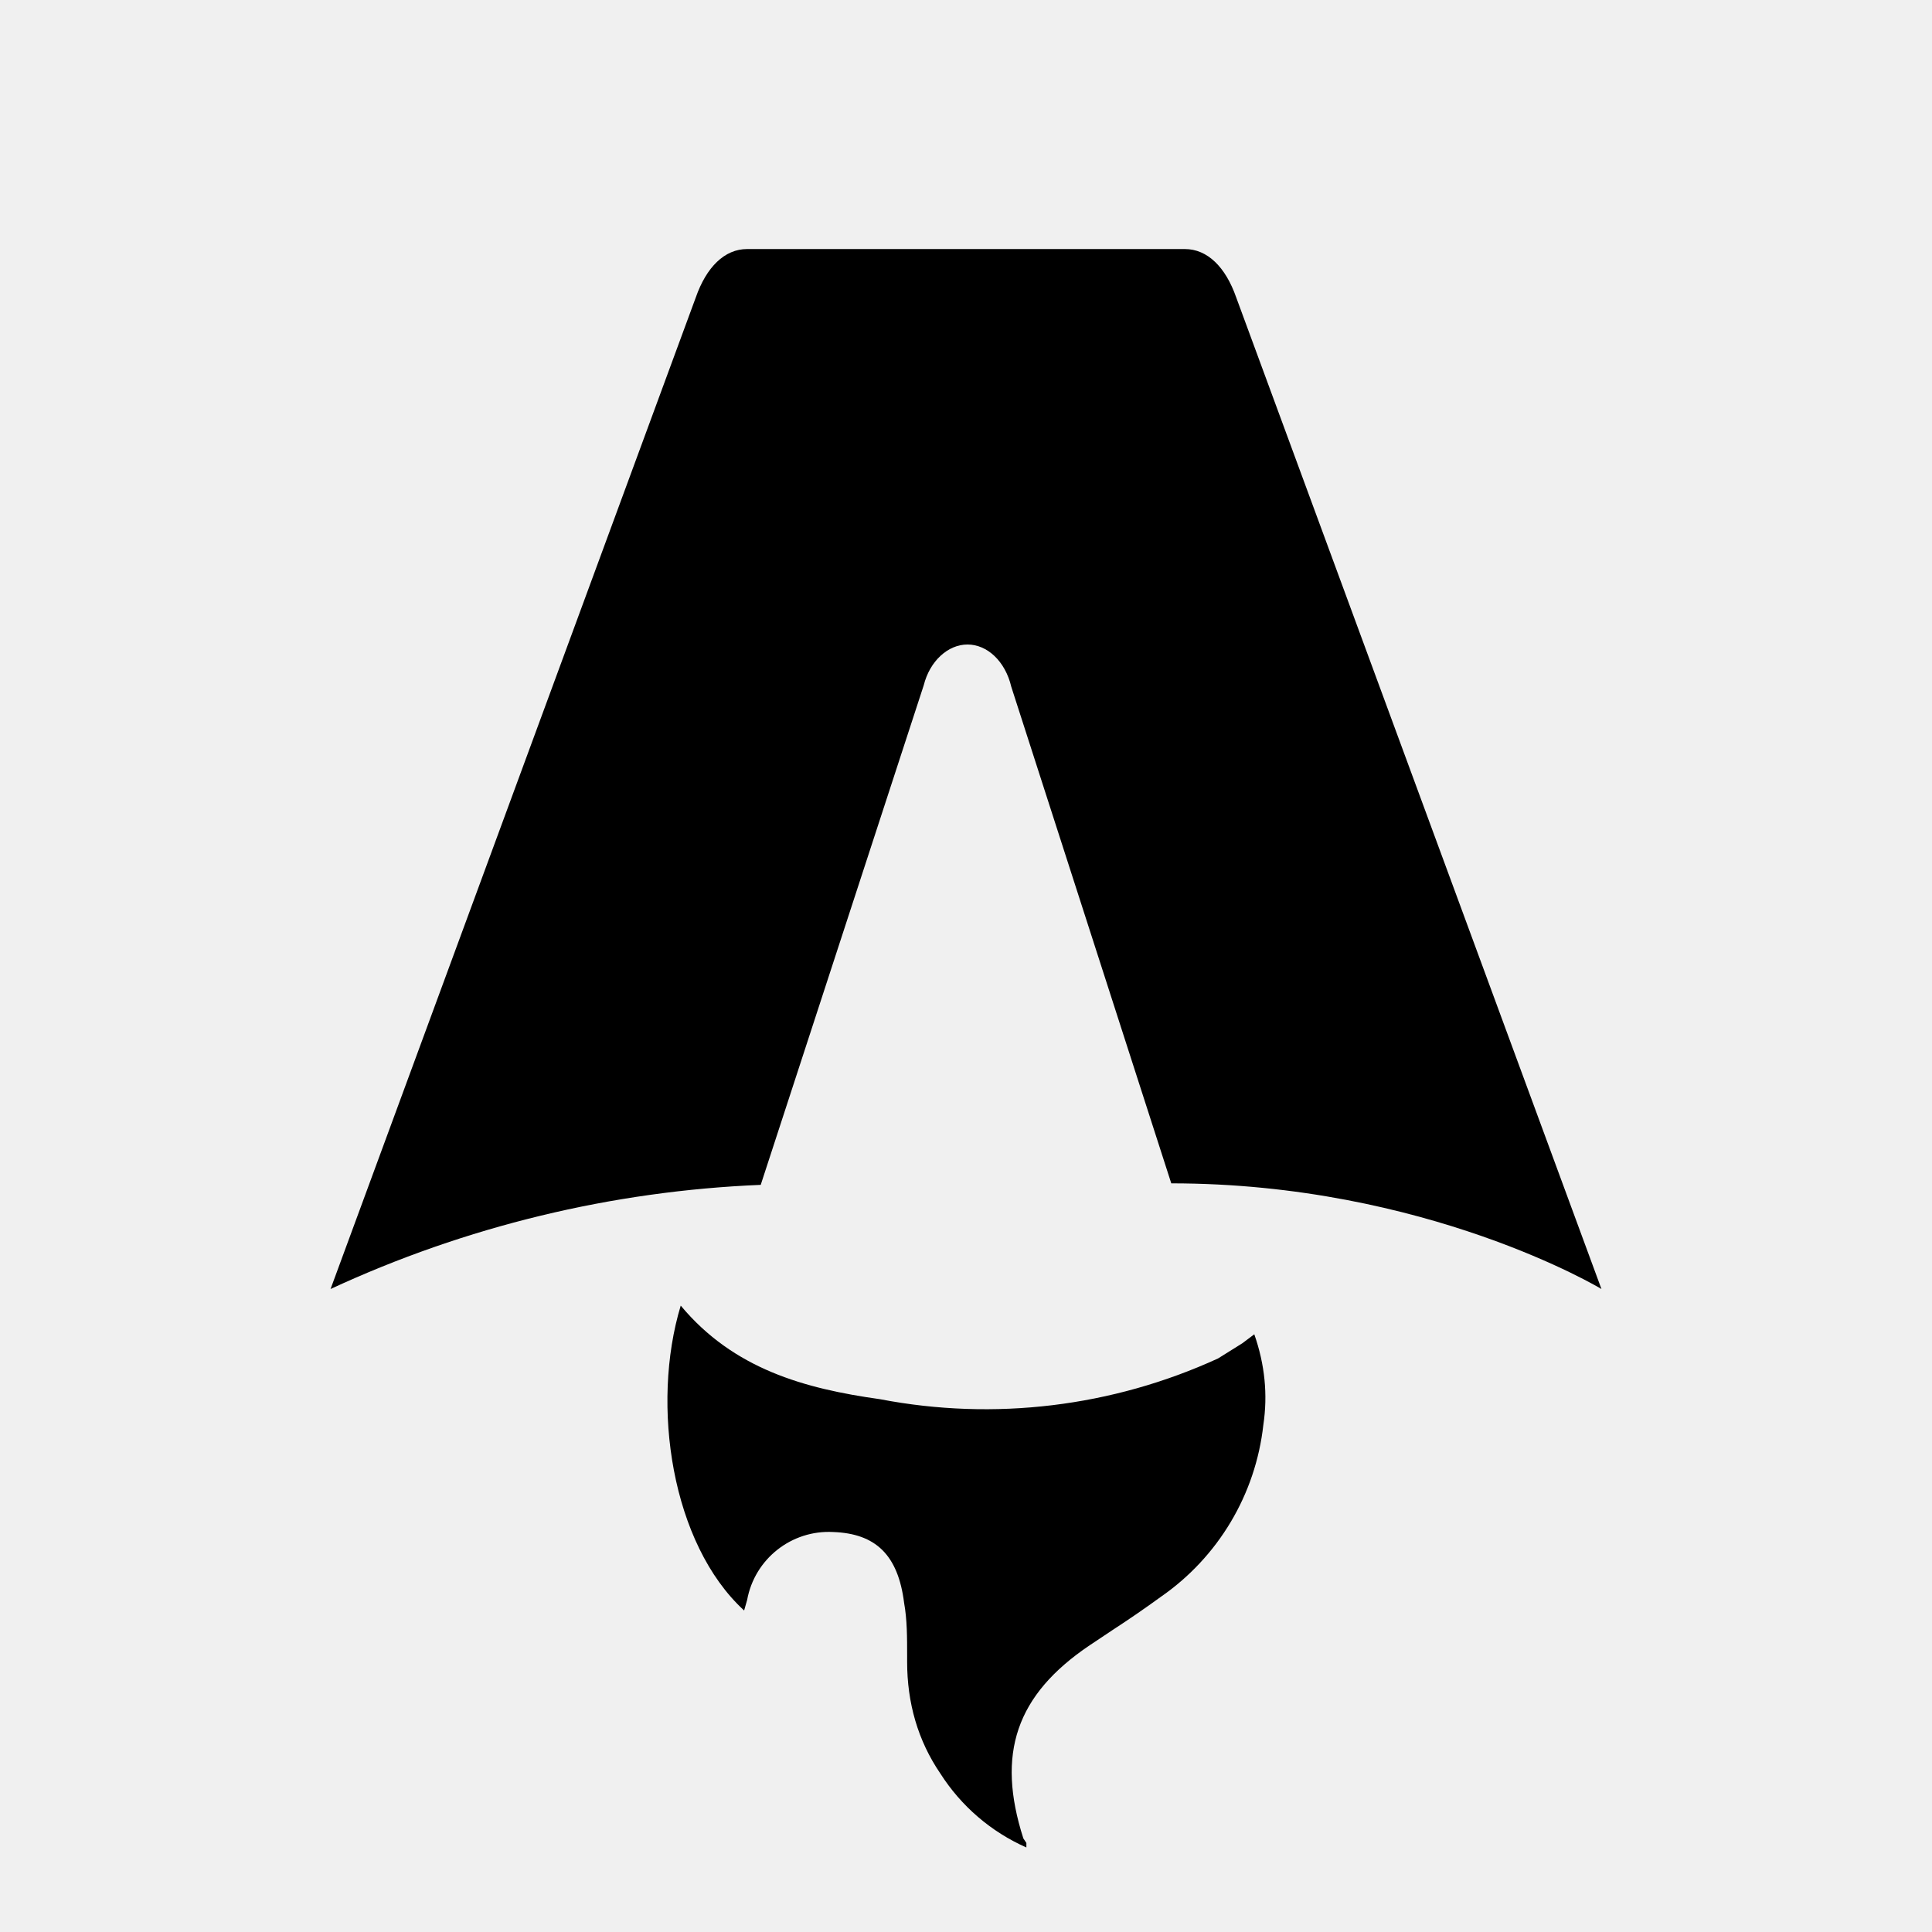
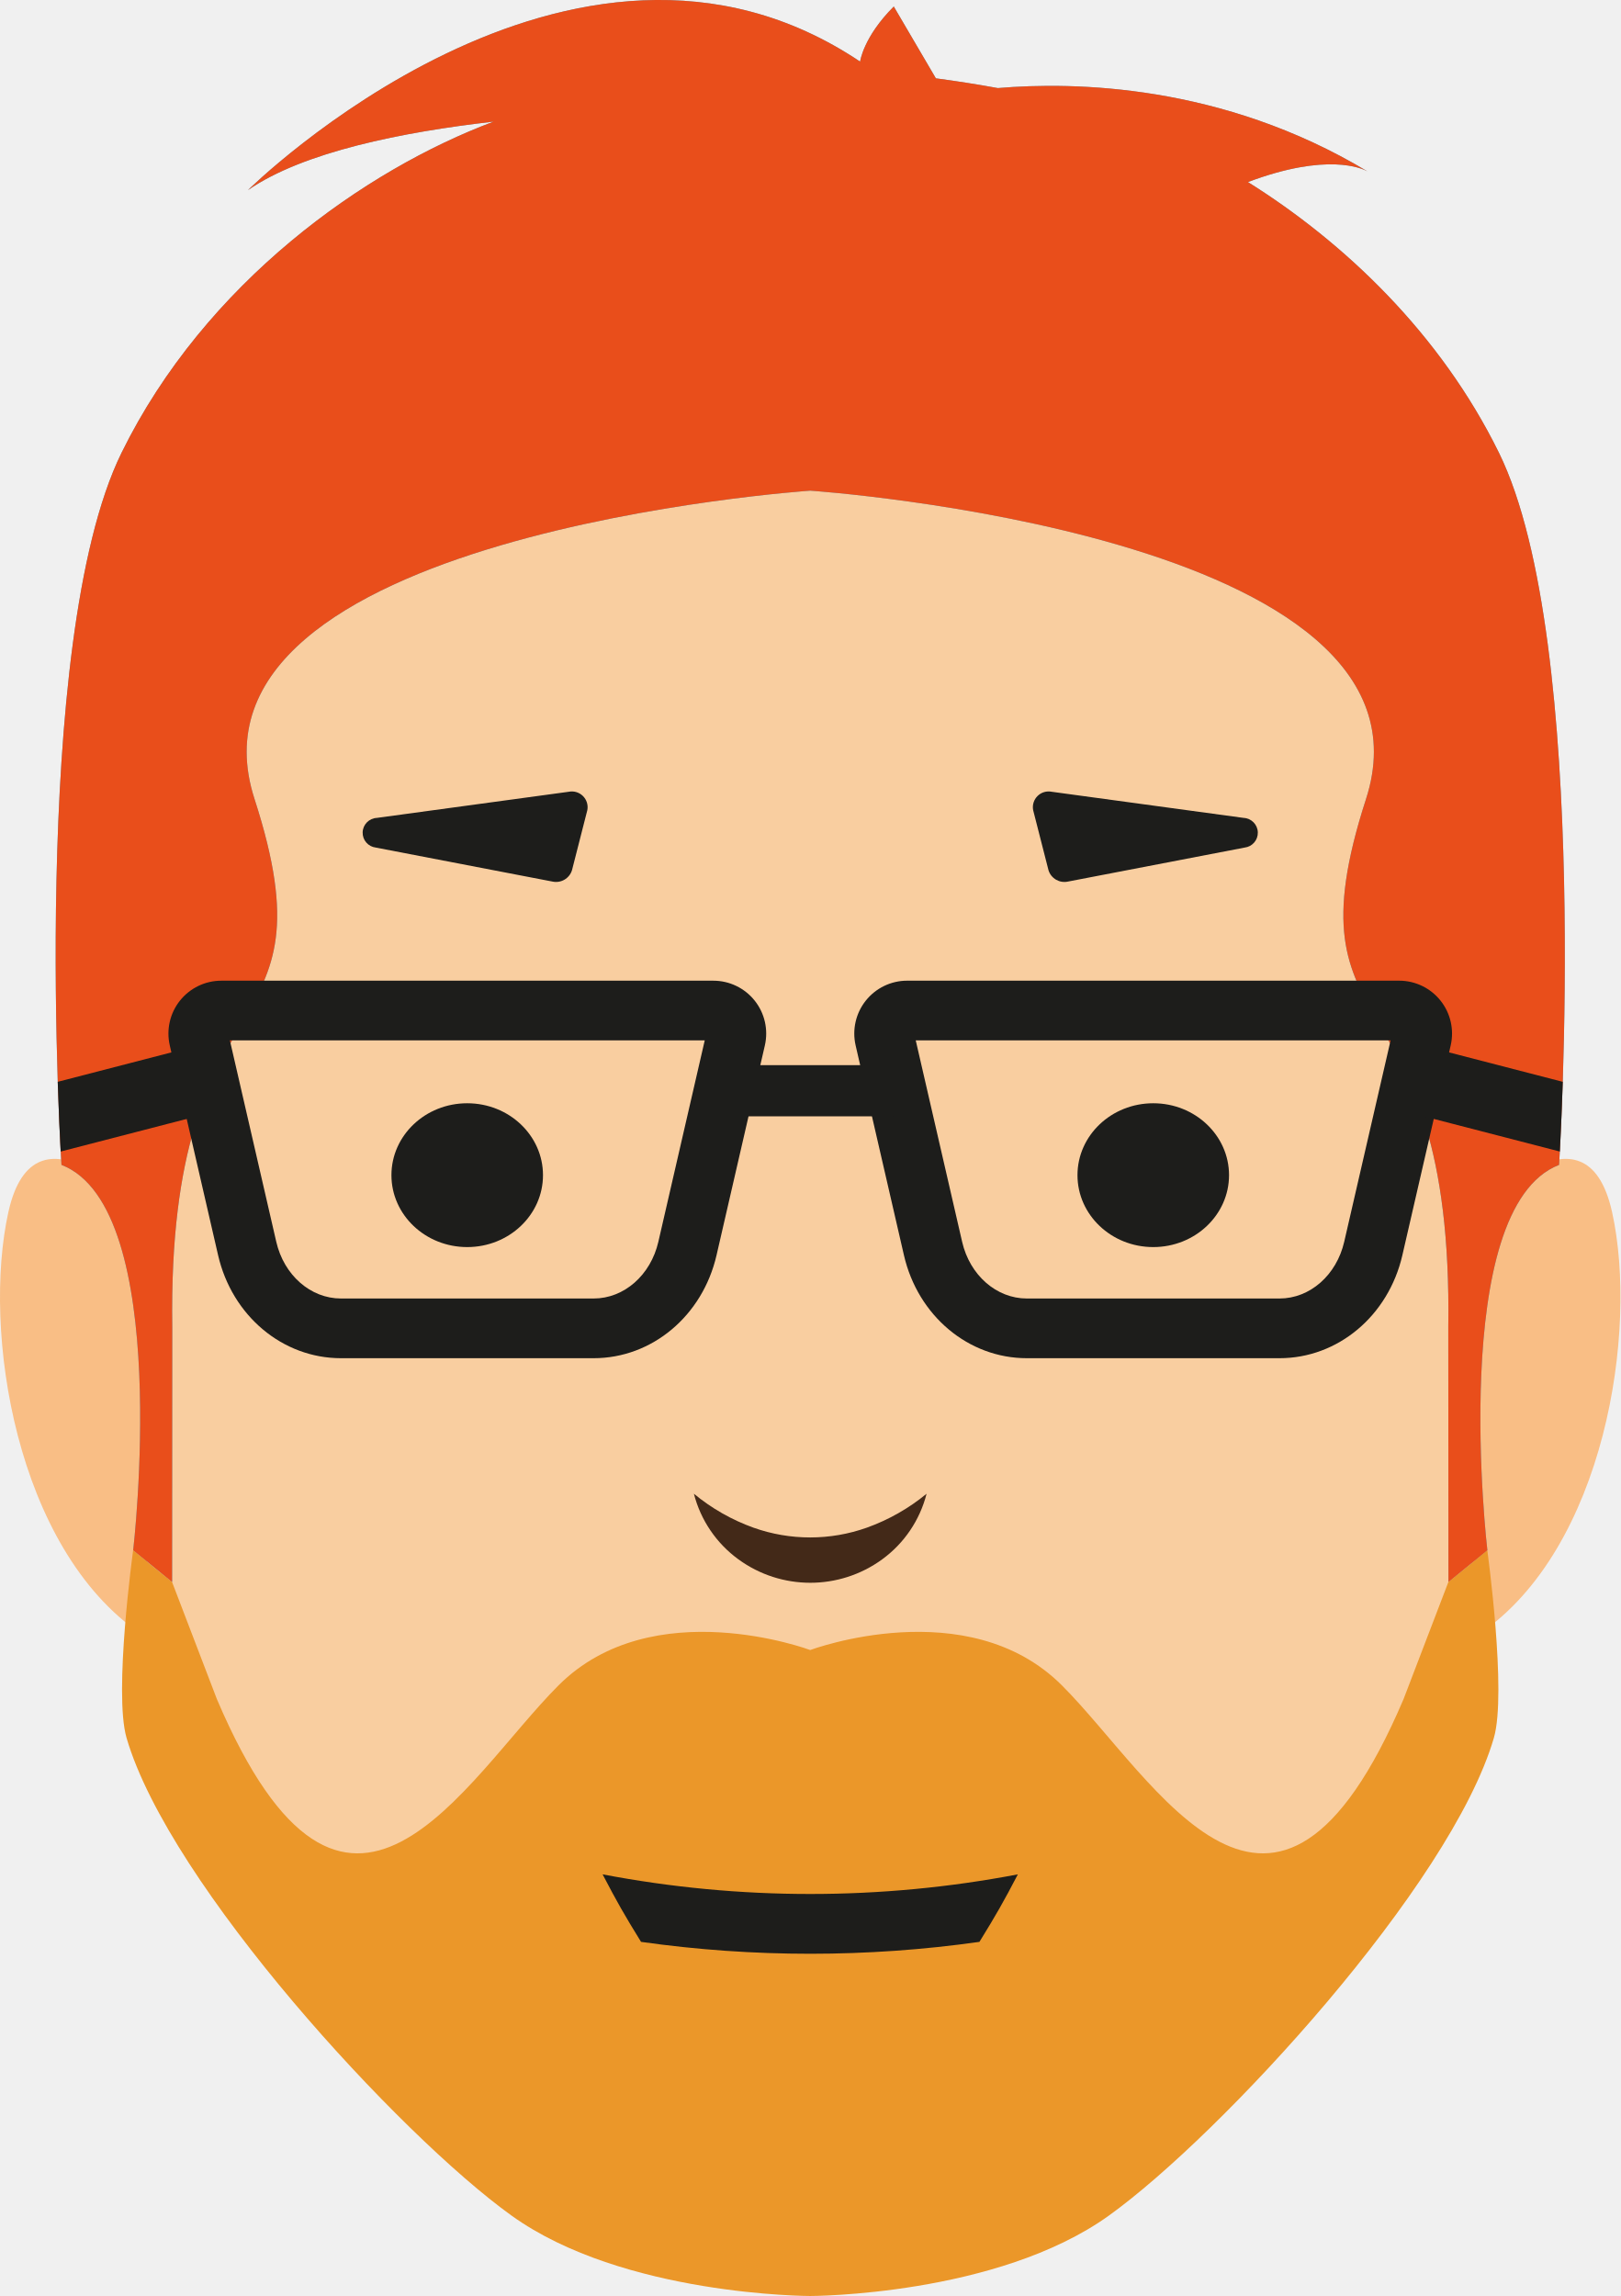
- <svg xmlns="http://www.w3.org/2000/svg" fill="none" viewBox="0 0 128 128">
-   <path d="M50.4 78.5a75.1 75.1 0 0 0-28.5 6.9l24.2-65.7c.7-2 1.9-3.2 3.4-3.2h29c1.5 0 2.7 1.2 3.4 3.2l24.2 65.7s-11.6-7-28.5-7L67 45.5c-.4-1.7-1.6-2.8-2.9-2.8-1.3 0-2.5 1.1-2.9 2.7L50.4 78.5Zm-1.1 28.2Zm-4.2-20.2c-2 6.6-.6 15.8 4.2 20.2a17.5 17.5 0 0 1 .2-.7 5.5 5.5 0 0 1 5.7-4.5c2.8.1 4.3 1.5 4.7 4.7.2 1.1.2 2.3.2 3.5v.4c0 2.7.7 5.2 2.2 7.4a13 13 0 0 0 5.7 4.9v-.3l-.2-.3c-1.8-5.6-.5-9.5 4.4-12.8l1.5-1a73 73 0 0 0 3.2-2.2 16 16 0 0 0 6.8-11.4c.3-2 .1-4-.6-6l-.8.6-1.6 1a37 37 0 0 1-22.4 2.7c-5-.7-9.7-2-13.2-6.2Z" />
-   <style>
-         path { fill: #000; }
-         @media (prefers-color-scheme: dark) {
-             path { fill: #FFF; }
-         }
-     </style>
+ <svg xmlns="http://www.w3.org/2000/svg" width="266.602" height="377.744" viewBox="0 0 266.602 377.744">
+   <g id="Group_1826" data-name="Group 1826" transform="translate(-303.551 -976.112)">
+     <path id="Path_323" data-name="Path 323" d="M539.391,1166.418c-12.63-149.423-51.349-164.834-109.2-164.834s-96.571,15.411-109.2,164.834,109.2,158.455,109.2,158.455S552.021,1315.839,539.391,1166.418Z" transform="translate(6.661 10.27)" fill="#f9cea0" />
+     <g id="Group_1812" data-name="Group 1812" transform="translate(303.551 1166.771)">
+       <g id="Group_1809" data-name="Group 1809">
+         <g id="Group_1808" data-name="Group 1808">
+           <path id="Path_324" data-name="Path 324" d="M326.792,1120.7s-17.481-19.591-21.852,0,1.205,55.456,21.852,69.471C326.792,1190.167,331.313,1145.411,326.792,1120.7Z" transform="translate(-303.551 -1111.99)" fill="#f9be85" />
+         </g>
+       </g>
+       <g id="Group_1811" data-name="Group 1811" transform="translate(241.35)">
+         <g id="Group_1810" data-name="Group 1810">
+           <path id="Path_325" data-name="Path 325" d="M477.564,1120.7s17.482-19.591,21.851,0-1.205,55.456-21.851,69.471C477.564,1190.167,473.043,1145.411,477.564,1120.7Z" transform="translate(-475.555 -1111.99)" fill="#f9be85" />
+         </g>
+       </g>
+     </g>
+     <g id="Group_1813" data-name="Group 1813" transform="translate(312.705 976.112)">
+       <path id="Path_326" data-name="Path 326" d="M463.881,996.2l.126.074S463.967,996.251,463.881,996.2Z" transform="translate(-248.066 -968.011)" fill="#5eadcc" />
+       <path id="Path_327" data-name="Path 327" d="M547.534,1050.609c-9.644-19.63-25.445-34.613-41.3-44.546,13.027-4.9,18.762-2.255,19.66-1.76-23.921-14.373-48.308-14.763-60.812-13.7-3.55-.651-6.981-1.177-10.19-1.605l-6.926-11.816c-5.036,5.036-5.54,9.064-5.54,9.064-47.337-31.726-100.716,21.151-100.716,21.151,9.1-6.3,25.466-9.574,40.405-11.272-21.119,7.9-47.435,26.454-61.2,54.481-15.37,31.291-9.881,117.156-9.881,117.156,18.39,7.135,11.8,63.4,11.8,63.4l6.4,5.215.027-41.9c-.873-59.827,27.118-44.932,13.538-86.9-14.109-43.6,91.429-50.739,91.429-50.739s105.536,7.137,91.427,50.739c-13.58,41.97,14.412,27.075,13.538,86.9l.028,41.9,6.4-5.215s-6.586-56.267,11.8-63.4C557.414,1167.765,562.9,1081.9,547.534,1050.609Z" transform="translate(-310.075 -976.112)" fill="#5eadcc" />
+     </g>
+     <path id="Path_328" data-name="Path 328" d="M542.471,1157.883l-6.4,5.215-7.379,19.274c-21.32,50.068-40.7,13.243-56.207-2.262s-41.407-5.815-41.407-5.815-25.9-9.69-41.409,5.815-34.887,52.329-56.207,2.262l-7.378-19.274-6.4-5.215s-3.243,23.46-1.082,30.875c7.056,24.219,44.9,65.326,63.312,78.569s49.161,13.244,49.161,13.244,30.747,0,49.16-13.244,56.256-54.35,63.314-78.569C545.715,1181.343,542.471,1157.883,542.471,1157.883Z" transform="translate(5.771 73.284)" fill="#eb9729" />
+     <g id="Group_1816" data-name="Group 1816" transform="translate(367.95 1157.623)">
+       <g id="Group_1814" data-name="Group 1814">
+         <ellipse id="Ellipse_21" data-name="Ellipse 21" cx="12.467" cy="11.831" rx="12.467" ry="11.831" fill="#1d1d1b" />
+       </g>
+       <g id="Group_1815" data-name="Group 1815" transform="translate(112.868)">
+         <ellipse id="Ellipse_22" data-name="Ellipse 22" cx="12.467" cy="11.831" rx="12.467" ry="11.831" fill="#1d1d1b" />
+       </g>
+     </g>
+     <g id="Group_1817" data-name="Group 1817" transform="translate(417.71 1221.864)">
+       <path id="Path_329" data-name="Path 329" d="M384.909,1151.253a32.721,32.721,0,0,0,9.805,5.586,27.835,27.835,0,0,0,18.668-.01,32.912,32.912,0,0,0,9.81-5.576,19.208,19.208,0,0,1-7.319,10.806,20.07,20.07,0,0,1-23.639-.01A19.252,19.252,0,0,1,384.909,1151.253Z" transform="translate(-384.909 -1151.253)" fill="#432918" />
+     </g>
+     <g id="Group_1818" data-name="Group 1818" transform="translate(363.212 1106.348)">
+       <path id="Path_330" data-name="Path 330" d="M427.233,1081.862l-2.527-9.892a2.591,2.591,0,0,1,3.066-3.014l31.577,4.3a2.45,2.45,0,0,1,.16,4.88l-29.05,5.59A2.744,2.744,0,0,1,427.233,1081.862Z" transform="translate(-314.396 -1068.928)" fill="#1d1d1b" />
+       <path id="Path_331" data-name="Path 331" d="M380.512,1081.862l2.527-9.892a2.592,2.592,0,0,0-3.066-3.014l-31.577,4.3a2.45,2.45,0,0,0-.161,4.88l29.05,5.59A2.746,2.746,0,0,0,380.512,1081.862Z" transform="translate(-346.07 -1068.928)" fill="#1d1d1b" />
+     </g>
+     <g id="Group_1819" data-name="Group 1819" transform="translate(402.693 1284.487)">
+       <path id="Path_332" data-name="Path 332" d="M380.531,1206.99a198.94,198.94,0,0,0,55.669,0c2.719-4.4,3.984-6.622,6.323-11.107a182.3,182.3,0,0,1-68.316,0C376.546,1200.369,377.81,1202.594,380.531,1206.99Z" transform="translate(-374.207 -1195.883)" fill="#1d1d1b" />
+     </g>
+     <g id="Group_1820" data-name="Group 1820" transform="translate(312.705 976.112)">
+       <path id="Path_333" data-name="Path 333" d="M463.881,996.2l.126.074S463.967,996.251,463.881,996.2Z" transform="translate(-248.066 -968.011)" fill="#e94e1b" />
+       <path id="Path_334" data-name="Path 334" d="M547.534,1050.609c-9.644-19.63-25.445-34.613-41.3-44.546,13.027-4.9,18.762-2.255,19.66-1.76-23.921-14.373-48.308-14.763-60.812-13.7-3.55-.651-6.981-1.177-10.19-1.605l-6.926-11.816c-5.036,5.036-5.54,9.064-5.54,9.064-47.337-31.726-100.716,21.151-100.716,21.151,9.1-6.3,25.466-9.574,40.405-11.272-21.119,7.9-47.435,26.454-61.2,54.481-15.37,31.291-9.881,117.156-9.881,117.156,18.39,7.135,11.8,63.4,11.8,63.4l6.4,5.215.027-41.9c-.873-59.827,27.118-44.932,13.538-86.9-14.109-43.6,91.429-50.739,91.429-50.739s105.536,7.137,91.427,50.739c-13.58,41.97,14.412,27.075,13.538,86.9l.028,41.9,6.4-5.215s-6.586-56.267,11.8-63.4C557.414,1167.765,562.9,1081.9,547.534,1050.609Z" transform="translate(-310.075 -976.112)" fill="#e94e1b" />
+     </g>
+     <g id="Group_1823" data-name="Group 1823" transform="translate(331.258 1137.456)">
+       <g id="Group_1821" data-name="Group 1821">
+         <path id="Path_335" data-name="Path 335" d="M393.257,1153.209H351.686c-9.6,0-17.917-6.968-20.215-16.946l-7.949-34.514A8.7,8.7,0,0,1,332,1091.1h80.947a8.7,8.7,0,0,1,8.477,10.653l-7.949,34.512C411.176,1146.241,402.862,1153.209,393.257,1153.209ZM333.41,1100.92l7.632,33.14c1.266,5.492,5.642,9.327,10.644,9.327h41.572c5,0,9.379-3.835,10.644-9.327l7.632-33.14Z" transform="translate(-323.297 -1091.098)" fill="#1d1d1b" />
+       </g>
+       <g id="Group_1822" data-name="Group 1822" transform="translate(112.837)">
+         <path id="Path_336" data-name="Path 336" d="M473.675,1153.209H432.1c-9.6,0-17.917-6.968-20.215-16.945l-7.948-34.515a8.7,8.7,0,0,1,8.475-10.651h80.947a8.7,8.7,0,0,1,8.478,10.651l-7.95,34.514C491.592,1146.241,483.278,1153.209,473.675,1153.209Zm-59.848-52.289,7.632,33.14c1.264,5.492,5.642,9.327,10.643,9.327h41.573c5,0,9.377-3.835,10.643-9.327l7.632-33.14Z" transform="translate(-403.713 -1091.098)" fill="#1d1d1b" />
+       </g>
+     </g>
+     <g id="Group_1824" data-name="Group 1824" transform="translate(423.259 1151.354)">
+       <rect id="Rectangle_18" data-name="Rectangle 18" width="27.185" height="8.419" fill="#1d1d1b" />
+     </g>
+     <g id="Group_1825" data-name="Group 1825" transform="translate(313.048 1148.338)">
+       <path id="Path_337" data-name="Path 337" d="M493.767,1104.612l-22.247-5.759-2.063,7.973q.636,1.61,1.231,3.407l22.6,5.848C493.4,1113.787,493.6,1109.795,493.767,1104.612Z" transform="translate(-246.16 -1098.853)" fill="#1d1d1b" />
+       <path id="Path_338" data-name="Path 338" d="M332.566,1098.853l-22.247,5.759c.168,5.183.362,9.175.484,11.469l22.6-5.848q.594-1.8,1.232-3.407Z" transform="translate(-310.319 -1098.853)" fill="#1d1d1b" />
+     </g>
+   </g>
</svg>
